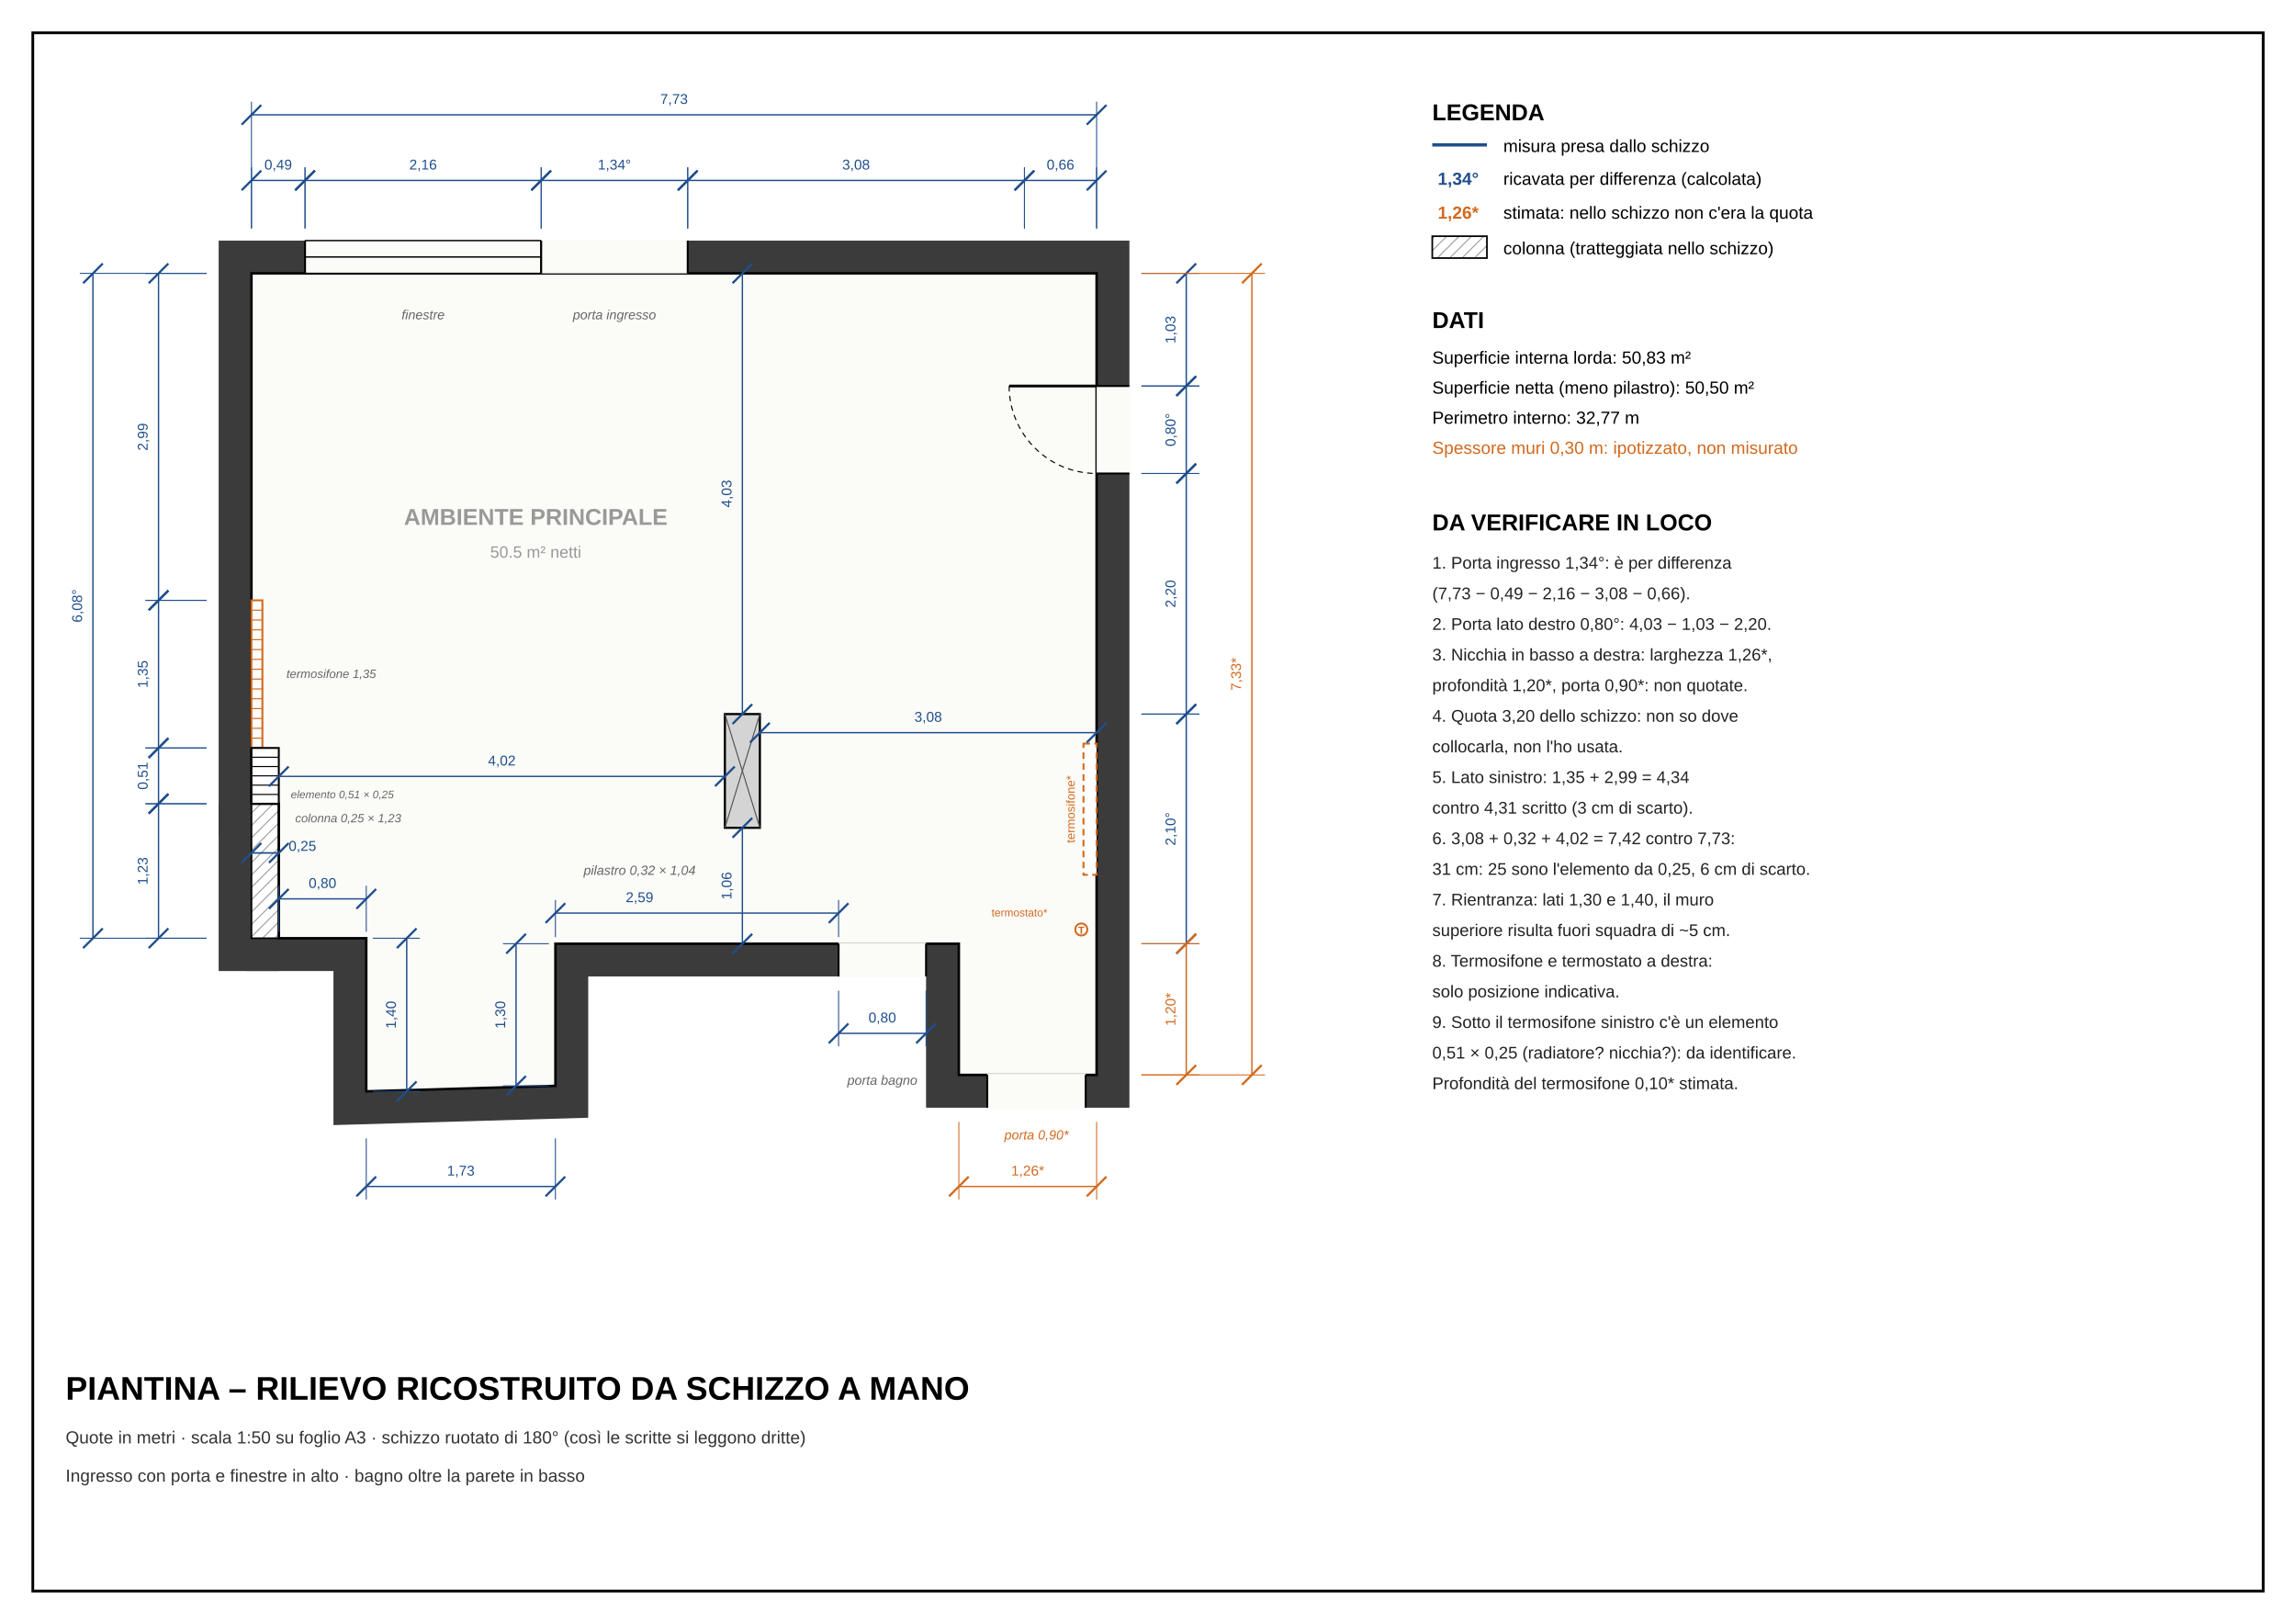
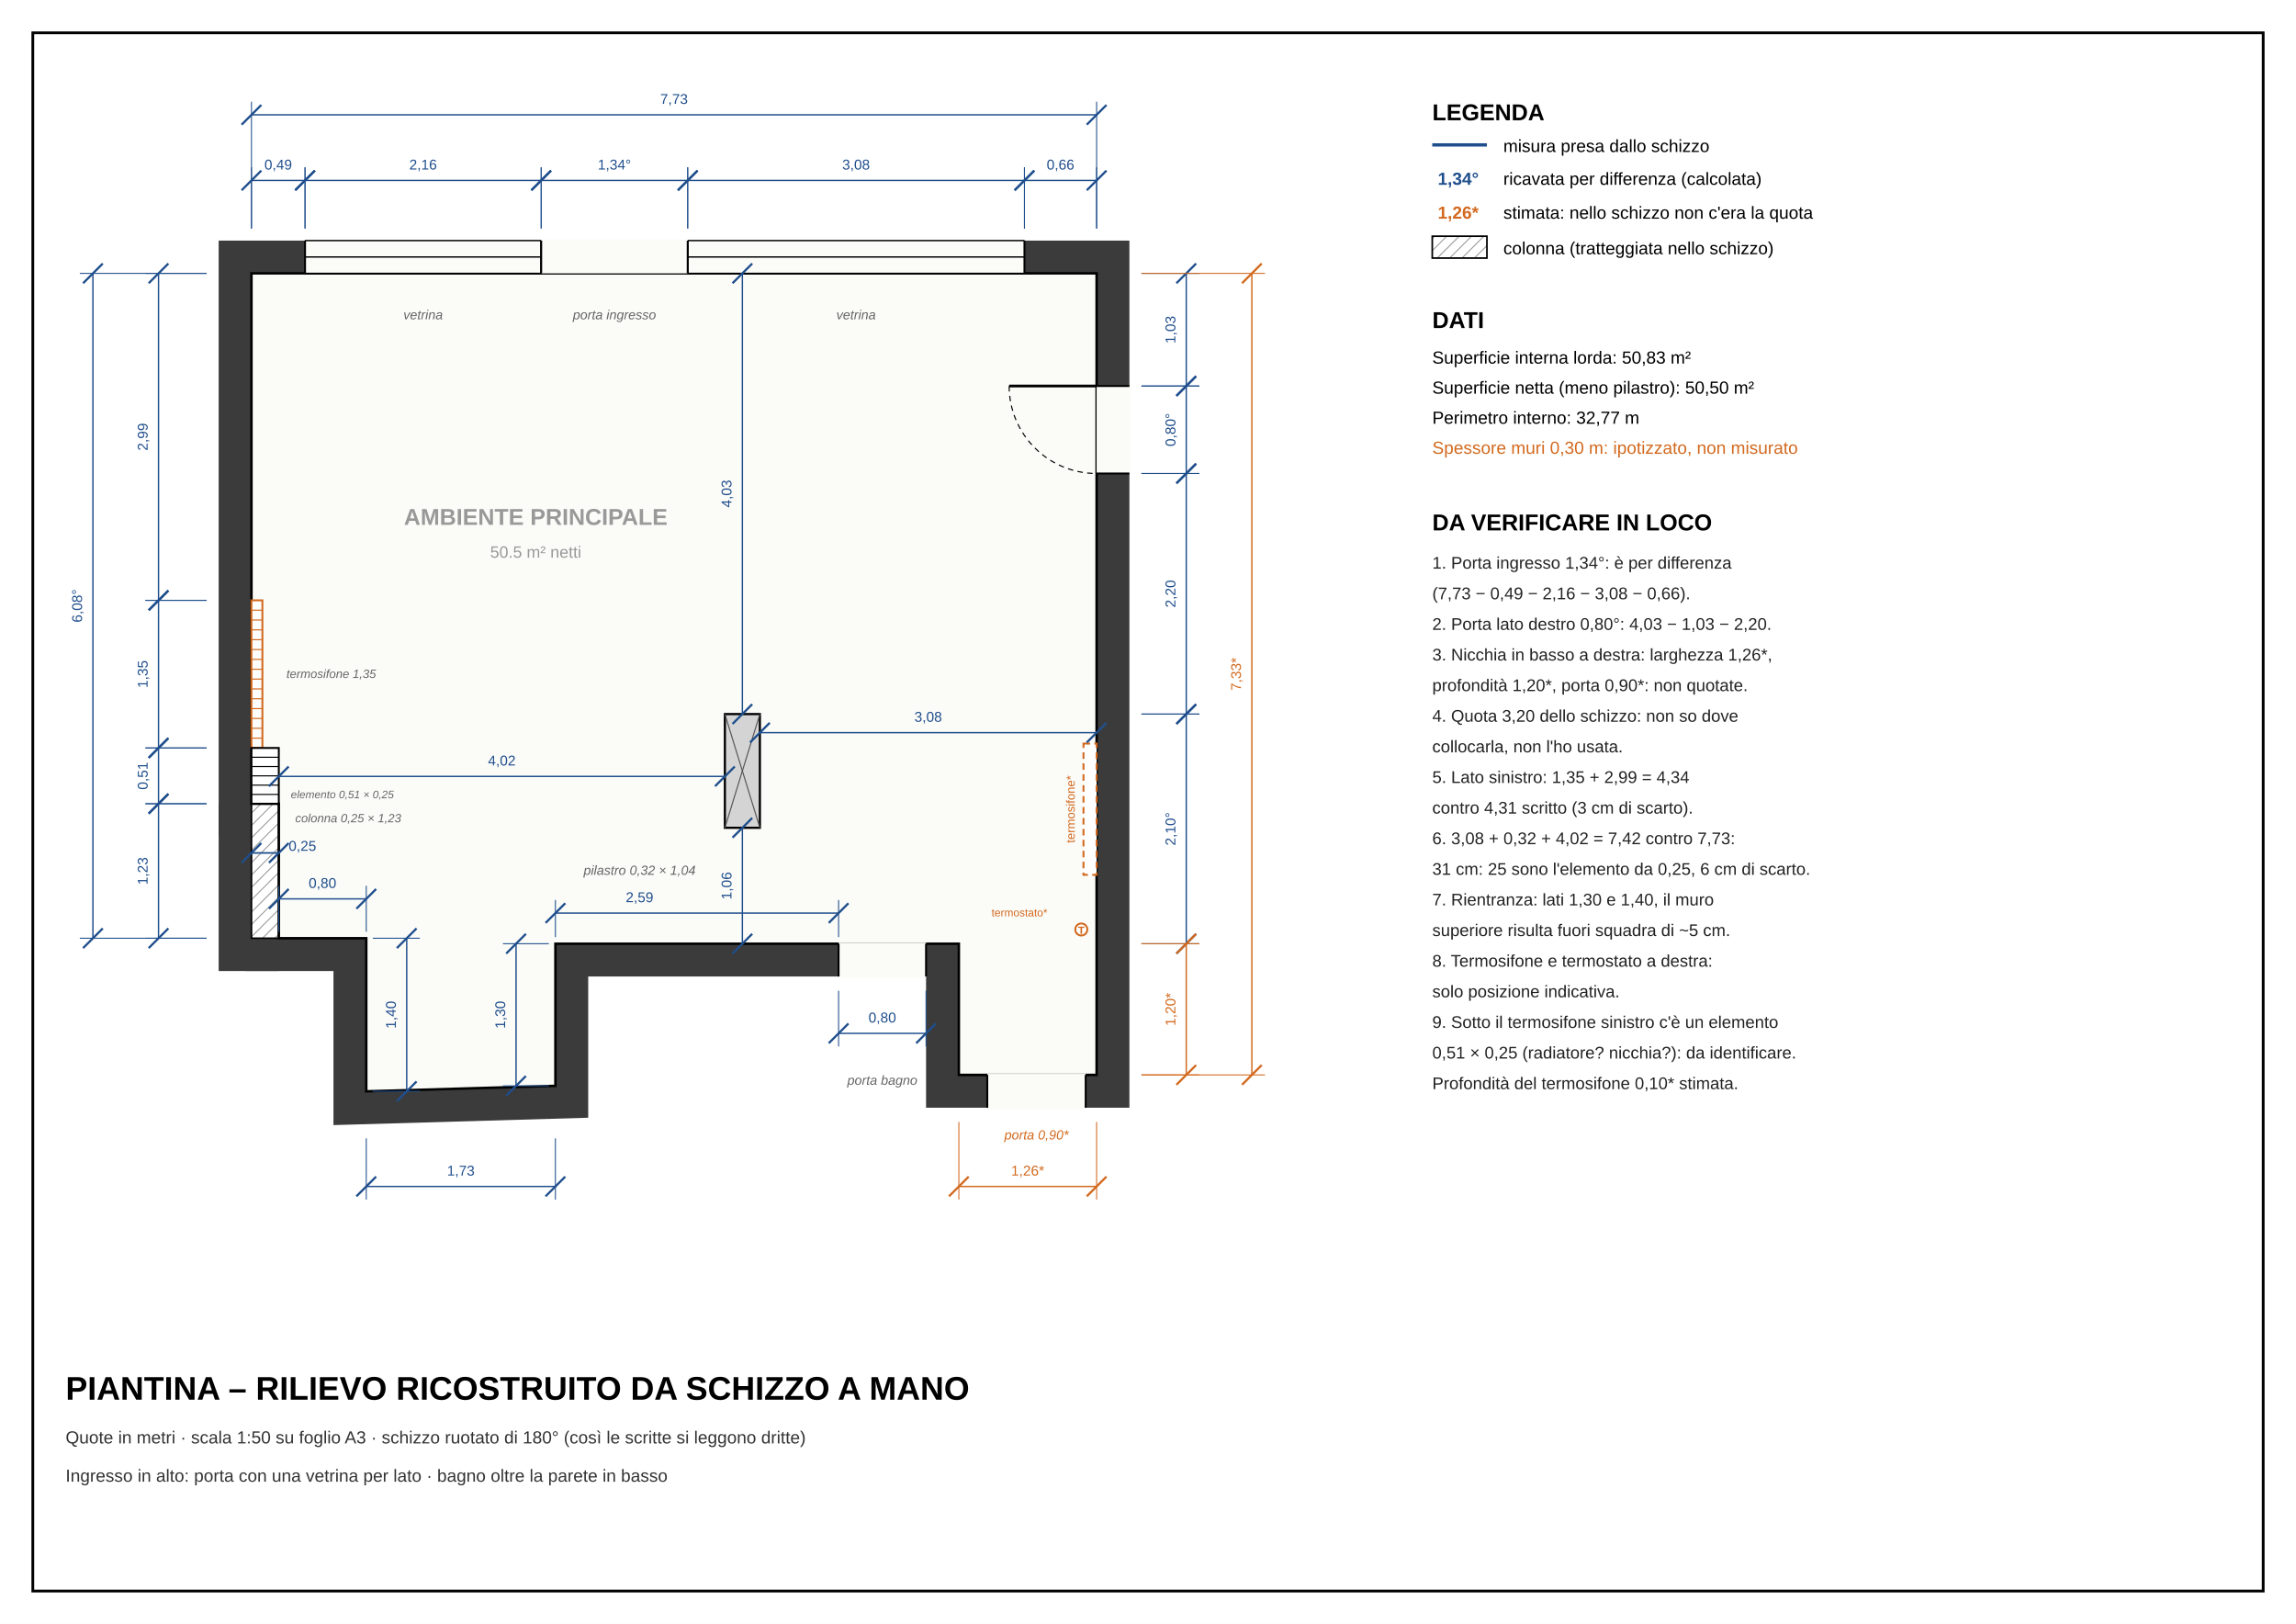
<svg xmlns="http://www.w3.org/2000/svg" width="420mm" height="297mm" viewBox="0 0 420 297" font-family="Arial, Helvetica, sans-serif">
  <defs>
    <pattern id="hatch" width="1.6" height="1.6" patternUnits="userSpaceOnUse" patternTransform="rotate(45)">
      <line x1="0" y1="0" x2="0" y2="1.6" stroke="#777" stroke-width="0.25" />
    </pattern>
  </defs>
  <rect width="420" height="297" fill="#ffffff" />
  <rect x="6" y="6" width="408" height="285" fill="none" stroke="#000" stroke-width="0.5" />
  <polygon points="46.00,50.00 200.60,50.00 200.60,196.60 175.40,196.60 175.40,172.60 101.60,172.60 101.60,198.60 67.00,199.60 67.00,171.60 51.00,171.60 51.00,147.00 46.00,147.00" fill="none" stroke="#3b3b3b" stroke-width="12.00" stroke-linejoin="miter" stroke-miterlimit="10" />
  <polygon points="46.00,50.00 200.60,50.00 200.60,196.60 175.40,196.60 175.40,172.60 101.60,172.60 101.60,198.60 67.00,199.60 67.00,171.60 51.00,171.60 51.00,147.00 46.00,147.00" fill="#fbfbf8" stroke="none" />
  <rect x="40.00" y="147.00" width="11.00" height="30.60" fill="#3b3b3b" stroke="none" stroke-width="0.25" />
  <rect x="46.00" y="147.00" width="5.00" height="24.60" fill="#fff" stroke="none" stroke-width="0.25" />
  <rect x="46.00" y="147.00" width="5.00" height="24.60" fill="url(#hatch)" stroke="#000" stroke-width="0.3" />
  <polygon points="46.00,50.00 200.60,50.00 200.60,196.60 175.40,196.60 175.40,172.60 101.60,172.60 101.60,198.60 67.00,199.60 67.00,171.60 51.00,171.60 51.00,147.00 46.00,147.00" fill="none" stroke="#000" stroke-width="0.45" stroke-linejoin="miter" />
  <rect x="55.80" y="43.80" width="43.20" height="6.20" fill="#fbfbf8" stroke="none" stroke-width="0.25" />
  <line x1="55.80" y1="44.00" x2="55.80" y2="50.00" stroke="#000" stroke-width="0.35" />
  <line x1="99.00" y1="44.00" x2="99.00" y2="50.00" stroke="#000" stroke-width="0.35" />
  <line x1="55.80" y1="44.00" x2="99.00" y2="44.00" stroke="#000" stroke-width="0.25" />
  <line x1="55.80" y1="47.00" x2="99.00" y2="47.00" stroke="#000" stroke-width="0.25" />
  <line x1="55.80" y1="50.00" x2="99.00" y2="50.00" stroke="#000" stroke-width="0.25" />
+   <rect x="125.80" y="43.80" width="61.60" height="6.20" fill="#fbfbf8" stroke="none" stroke-width="0.25" />
+   <line x1="125.80" y1="44.00" x2="125.80" y2="50.00" stroke="#000" stroke-width="0.35" />
+   <line x1="187.40" y1="44.00" x2="187.40" y2="50.00" stroke="#000" stroke-width="0.35" />
+   <line x1="125.80" y1="44.00" x2="187.40" y2="44.00" stroke="#000" stroke-width="0.25" />
+   <line x1="125.80" y1="47.00" x2="187.40" y2="47.00" stroke="#000" stroke-width="0.25" />
+   <line x1="125.80" y1="50.00" x2="187.40" y2="50.00" stroke="#000" stroke-width="0.25" />
  <rect x="99.00" y="43.80" width="26.80" height="6.20" fill="#fbfbf8" stroke="none" stroke-width="0.25" />
  <line x1="99.00" y1="44.00" x2="99.00" y2="50.00" stroke="#000" stroke-width="0.35" />
  <line x1="125.80" y1="44.00" x2="125.80" y2="50.00" stroke="#000" stroke-width="0.35" />
  <rect x="200.60" y="70.60" width="6.20" height="16.00" fill="#fbfbf8" stroke="none" stroke-width="0.25" />
  <line x1="200.60" y1="70.60" x2="206.60" y2="70.60" stroke="#000" stroke-width="0.35" />
  <line x1="200.60" y1="86.60" x2="206.60" y2="86.60" stroke="#000" stroke-width="0.35" />
  <line x1="200.60" y1="70.60" x2="184.60" y2="70.60" stroke="#000" stroke-width="0.5" />
  <path d="M 184.60 70.60 A 16.00 16.00 0 0 0 200.60 86.60" fill="none" stroke="#000" stroke-width="0.2" stroke-dasharray="1 0.8" />
  <rect x="153.40" y="172.40" width="16.00" height="6.40" fill="#fbfbf8" stroke="none" stroke-width="0.25" />
  <line x1="153.40" y1="172.60" x2="153.40" y2="178.60" stroke="#000" stroke-width="0.35" />
  <line x1="169.40" y1="172.60" x2="169.40" y2="178.60" stroke="#000" stroke-width="0.35" />
  <rect x="180.60" y="196.40" width="18.00" height="6.40" fill="#fbfbf8" stroke="none" stroke-width="0.25" />
  <line x1="180.60" y1="196.60" x2="180.60" y2="202.60" stroke="#000" stroke-width="0.35" />
  <line x1="198.60" y1="196.60" x2="198.60" y2="202.60" stroke="#000" stroke-width="0.35" />
  <rect x="180.60" y="196.40" width="18.00" height="6.40" fill="none" stroke="none" stroke-width="0.25" />
  <rect x="132.60" y="130.60" width="6.40" height="20.80" fill="#d4d4d4" stroke="#000" stroke-width="0.4" />
  <line x1="132.60" y1="130.60" x2="139.00" y2="151.40" stroke="#555" stroke-width="0.2" />
  <line x1="139.00" y1="130.60" x2="132.60" y2="151.40" stroke="#555" stroke-width="0.2" />
  <rect x="46.00" y="109.80" width="2.00" height="27.00" fill="#fff" stroke="#d2691e" stroke-width="0.35" />
  <line x1="46.00" y1="111.60" x2="48.00" y2="111.60" stroke="#d2691e" stroke-width="0.2" />
  <line x1="46.00" y1="113.40" x2="48.00" y2="113.40" stroke="#d2691e" stroke-width="0.2" />
  <line x1="46.00" y1="115.20" x2="48.00" y2="115.20" stroke="#d2691e" stroke-width="0.2" />
  <line x1="46.00" y1="117.00" x2="48.00" y2="117.00" stroke="#d2691e" stroke-width="0.2" />
  <line x1="46.00" y1="118.80" x2="48.00" y2="118.80" stroke="#d2691e" stroke-width="0.2" />
  <line x1="46.00" y1="120.60" x2="48.00" y2="120.60" stroke="#d2691e" stroke-width="0.2" />
  <line x1="46.00" y1="122.40" x2="48.00" y2="122.40" stroke="#d2691e" stroke-width="0.2" />
  <line x1="46.00" y1="124.20" x2="48.00" y2="124.20" stroke="#d2691e" stroke-width="0.2" />
  <line x1="46.00" y1="126.00" x2="48.00" y2="126.00" stroke="#d2691e" stroke-width="0.2" />
  <line x1="46.00" y1="127.80" x2="48.00" y2="127.80" stroke="#d2691e" stroke-width="0.2" />
  <line x1="46.00" y1="129.60" x2="48.00" y2="129.60" stroke="#d2691e" stroke-width="0.2" />
  <line x1="46.00" y1="131.40" x2="48.00" y2="131.40" stroke="#d2691e" stroke-width="0.2" />
  <line x1="46.00" y1="133.20" x2="48.00" y2="133.20" stroke="#d2691e" stroke-width="0.2" />
  <line x1="46.00" y1="135.00" x2="48.00" y2="135.00" stroke="#d2691e" stroke-width="0.2" />
  <rect x="46.00" y="136.80" width="5.00" height="10.20" fill="#fff" stroke="#000" stroke-width="0.35" />
  <line x1="46.00" y1="138.50" x2="51.00" y2="138.50" stroke="#000" stroke-width="0.2" />
  <line x1="46.00" y1="140.20" x2="51.00" y2="140.20" stroke="#000" stroke-width="0.2" />
  <line x1="46.00" y1="141.90" x2="51.00" y2="141.90" stroke="#000" stroke-width="0.2" />
  <line x1="46.00" y1="143.60" x2="51.00" y2="143.60" stroke="#000" stroke-width="0.2" />
  <line x1="46.00" y1="145.30" x2="51.00" y2="145.30" stroke="#000" stroke-width="0.2" />
  <rect x="198.20" y="136.00" width="2.40" height="24.00" fill="#fff" stroke="#d2691e" stroke-width="0.35" stroke-dasharray="1.2 0.8" />
  <text x="196.60" y="148.00" font-size="2.2" fill="#d2691e" text-anchor="middle" font-weight="normal" font-style="normal" transform="rotate(-90 196.60 148.00)">termosifone*</text>
  <circle cx="197.80" cy="170.00" r="1.1" fill="#fff" stroke="#d2691e" stroke-width="0.35" />
  <text x="197.80" y="170.80" font-size="1.9" fill="#d2691e" text-anchor="middle" font-weight="bold">T</text>
  <text x="191.60" y="167.60" font-size="2.0" fill="#d2691e" text-anchor="end" font-weight="normal" font-style="normal">termostato*</text>
-   <text x="77.40" y="58.40" font-size="2.4" fill="#666666" text-anchor="middle" font-weight="normal" font-style="italic">finestre</text>
+   <text x="77.40" y="58.40" font-size="2.4" fill="#666666" text-anchor="middle" font-weight="normal" font-style="italic">vetrina</text>
+   <text x="156.60" y="58.40" font-size="2.4" fill="#666666" text-anchor="middle" font-weight="normal" font-style="italic">vetrina</text>
  <text x="112.40" y="58.40" font-size="2.4" fill="#666666" text-anchor="middle" font-weight="normal" font-style="italic">porta ingresso</text>
  <text x="117.00" y="160.00" font-size="2.4" fill="#666666" text-anchor="middle" font-weight="normal" font-style="italic">pilastro 0,32 × 1,04</text>
  <text x="52.40" y="124.00" font-size="2.2" fill="#666666" text-anchor="start" font-weight="normal" font-style="italic">termosifone 1,35</text>
  <text x="53.20" y="146.00" font-size="2.0" fill="#666666" text-anchor="start" font-weight="normal" font-style="italic">elemento 0,51 × 0,25</text>
  <text x="54.00" y="150.40" font-size="2.2" fill="#666666" text-anchor="start" font-weight="normal" font-style="italic">colonna 0,25 × 1,23</text>
  <text x="161.40" y="198.40" font-size="2.4" fill="#666666" text-anchor="middle" font-weight="normal" font-style="italic">porta bagno</text>
  <text x="189.60" y="208.40" font-size="2.4" fill="#d2691e" text-anchor="middle" font-weight="normal" font-style="italic">porta 0,90*</text>
  <text x="98.00" y="96.00" font-size="4.2" fill="#999" text-anchor="middle" font-weight="bold" font-style="normal">AMBIENTE PRINCIPALE</text>
  <text x="98.00" y="102.00" font-size="3.0" fill="#999" text-anchor="middle" font-weight="normal" font-style="normal">50.5 m² netti</text>
  <line x1="46.00" y1="41.80" x2="46.00" y2="30.60" stroke="#1f4e8c" stroke-width="0.18" />
  <line x1="55.80" y1="41.80" x2="55.80" y2="30.60" stroke="#1f4e8c" stroke-width="0.18" />
  <line x1="46.00" y1="33.00" x2="55.80" y2="33.00" stroke="#1f4e8c" stroke-width="0.25" />
  <line x1="44.20" y1="34.80" x2="47.80" y2="31.20" stroke="#1f4e8c" stroke-width="0.4" />
  <line x1="54.00" y1="34.80" x2="57.60" y2="31.20" stroke="#1f4e8c" stroke-width="0.4" />
  <text x="50.90" y="31.00" font-size="2.6" fill="#1f4e8c" text-anchor="middle" font-weight="normal" font-style="normal">0,49</text>
  <line x1="55.80" y1="41.80" x2="55.80" y2="30.60" stroke="#1f4e8c" stroke-width="0.18" />
  <line x1="99.00" y1="41.80" x2="99.00" y2="30.60" stroke="#1f4e8c" stroke-width="0.18" />
  <line x1="55.80" y1="33.00" x2="99.00" y2="33.00" stroke="#1f4e8c" stroke-width="0.25" />
  <line x1="54.00" y1="34.80" x2="57.60" y2="31.20" stroke="#1f4e8c" stroke-width="0.4" />
  <line x1="97.20" y1="34.80" x2="100.80" y2="31.20" stroke="#1f4e8c" stroke-width="0.4" />
  <text x="77.40" y="31.00" font-size="2.6" fill="#1f4e8c" text-anchor="middle" font-weight="normal" font-style="normal">2,16</text>
  <line x1="99.00" y1="41.80" x2="99.00" y2="30.60" stroke="#1f4e8c" stroke-width="0.18" />
  <line x1="125.80" y1="41.80" x2="125.80" y2="30.60" stroke="#1f4e8c" stroke-width="0.18" />
  <line x1="99.00" y1="33.00" x2="125.80" y2="33.00" stroke="#1f4e8c" stroke-width="0.25" />
  <line x1="97.20" y1="34.80" x2="100.80" y2="31.20" stroke="#1f4e8c" stroke-width="0.4" />
  <line x1="124.00" y1="34.80" x2="127.60" y2="31.20" stroke="#1f4e8c" stroke-width="0.4" />
  <text x="112.40" y="31.00" font-size="2.6" fill="#1f4e8c" text-anchor="middle" font-weight="normal" font-style="normal">1,34°</text>
  <line x1="125.80" y1="41.80" x2="125.80" y2="30.60" stroke="#1f4e8c" stroke-width="0.18" />
  <line x1="187.40" y1="41.80" x2="187.40" y2="30.60" stroke="#1f4e8c" stroke-width="0.18" />
  <line x1="125.80" y1="33.00" x2="187.40" y2="33.00" stroke="#1f4e8c" stroke-width="0.25" />
  <line x1="124.00" y1="34.80" x2="127.60" y2="31.20" stroke="#1f4e8c" stroke-width="0.4" />
  <line x1="185.60" y1="34.80" x2="189.20" y2="31.20" stroke="#1f4e8c" stroke-width="0.4" />
  <text x="156.60" y="31.00" font-size="2.6" fill="#1f4e8c" text-anchor="middle" font-weight="normal" font-style="normal">3,08</text>
  <line x1="187.40" y1="41.80" x2="187.40" y2="30.60" stroke="#1f4e8c" stroke-width="0.18" />
  <line x1="200.60" y1="41.80" x2="200.60" y2="30.60" stroke="#1f4e8c" stroke-width="0.18" />
  <line x1="187.40" y1="33.00" x2="200.60" y2="33.00" stroke="#1f4e8c" stroke-width="0.25" />
  <line x1="185.60" y1="34.80" x2="189.20" y2="31.20" stroke="#1f4e8c" stroke-width="0.4" />
  <line x1="198.80" y1="34.80" x2="202.40" y2="31.20" stroke="#1f4e8c" stroke-width="0.4" />
  <text x="194.00" y="31.00" font-size="2.6" fill="#1f4e8c" text-anchor="middle" font-weight="normal" font-style="normal">0,66</text>
  <line x1="46.00" y1="41.80" x2="46.00" y2="18.60" stroke="#1f4e8c" stroke-width="0.18" />
  <line x1="200.60" y1="41.80" x2="200.60" y2="18.60" stroke="#1f4e8c" stroke-width="0.18" />
  <line x1="46.00" y1="21.00" x2="200.60" y2="21.00" stroke="#1f4e8c" stroke-width="0.25" />
  <line x1="44.20" y1="22.80" x2="47.80" y2="19.20" stroke="#1f4e8c" stroke-width="0.4" />
  <line x1="198.80" y1="22.80" x2="202.40" y2="19.20" stroke="#1f4e8c" stroke-width="0.4" />
  <text x="123.30" y="19.00" font-size="2.6" fill="#1f4e8c" text-anchor="middle" font-weight="normal" font-style="normal">7,73</text>
  <line x1="208.80" y1="50.00" x2="219.40" y2="50.00" stroke="#1f4e8c" stroke-width="0.18" />
  <line x1="208.80" y1="70.60" x2="219.40" y2="70.60" stroke="#1f4e8c" stroke-width="0.18" />
  <line x1="217.00" y1="50.00" x2="217.00" y2="70.60" stroke="#1f4e8c" stroke-width="0.25" />
  <line x1="215.20" y1="51.80" x2="218.80" y2="48.20" stroke="#1f4e8c" stroke-width="0.4" />
  <line x1="215.20" y1="72.40" x2="218.80" y2="68.80" stroke="#1f4e8c" stroke-width="0.4" />
  <text x="215.00" y="60.30" font-size="2.6" fill="#1f4e8c" text-anchor="middle" font-weight="normal" font-style="normal" transform="rotate(-90 215.00 60.30)">1,03</text>
  <line x1="208.80" y1="70.60" x2="219.40" y2="70.60" stroke="#1f4e8c" stroke-width="0.18" />
  <line x1="208.80" y1="86.60" x2="219.40" y2="86.60" stroke="#1f4e8c" stroke-width="0.18" />
  <line x1="217.00" y1="70.60" x2="217.00" y2="86.60" stroke="#1f4e8c" stroke-width="0.25" />
  <line x1="215.20" y1="72.40" x2="218.80" y2="68.80" stroke="#1f4e8c" stroke-width="0.4" />
  <line x1="215.20" y1="88.40" x2="218.80" y2="84.80" stroke="#1f4e8c" stroke-width="0.4" />
  <text x="215.00" y="78.60" font-size="2.6" fill="#1f4e8c" text-anchor="middle" font-weight="normal" font-style="normal" transform="rotate(-90 215.00 78.60)">0,80°</text>
  <line x1="208.80" y1="86.60" x2="219.40" y2="86.60" stroke="#1f4e8c" stroke-width="0.18" />
  <line x1="208.80" y1="130.60" x2="219.40" y2="130.60" stroke="#1f4e8c" stroke-width="0.18" />
  <line x1="217.00" y1="86.60" x2="217.00" y2="130.60" stroke="#1f4e8c" stroke-width="0.25" />
  <line x1="215.20" y1="88.40" x2="218.80" y2="84.80" stroke="#1f4e8c" stroke-width="0.4" />
  <line x1="215.20" y1="132.40" x2="218.80" y2="128.80" stroke="#1f4e8c" stroke-width="0.4" />
  <text x="215.00" y="108.60" font-size="2.6" fill="#1f4e8c" text-anchor="middle" font-weight="normal" font-style="normal" transform="rotate(-90 215.00 108.60)">2,20</text>
  <line x1="208.80" y1="130.60" x2="219.40" y2="130.60" stroke="#1f4e8c" stroke-width="0.18" />
  <line x1="208.80" y1="172.60" x2="219.40" y2="172.60" stroke="#1f4e8c" stroke-width="0.18" />
  <line x1="217.00" y1="130.60" x2="217.00" y2="172.60" stroke="#1f4e8c" stroke-width="0.25" />
  <line x1="215.20" y1="132.40" x2="218.80" y2="128.80" stroke="#1f4e8c" stroke-width="0.4" />
  <line x1="215.20" y1="174.40" x2="218.80" y2="170.80" stroke="#1f4e8c" stroke-width="0.4" />
  <text x="215.00" y="151.60" font-size="2.6" fill="#1f4e8c" text-anchor="middle" font-weight="normal" font-style="normal" transform="rotate(-90 215.00 151.60)">2,10°</text>
  <line x1="208.80" y1="172.60" x2="219.40" y2="172.60" stroke="#d2691e" stroke-width="0.18" />
  <line x1="208.80" y1="196.60" x2="219.40" y2="196.60" stroke="#d2691e" stroke-width="0.18" />
  <line x1="217.00" y1="172.60" x2="217.00" y2="196.60" stroke="#d2691e" stroke-width="0.25" />
  <line x1="215.20" y1="174.40" x2="218.80" y2="170.80" stroke="#d2691e" stroke-width="0.4" />
  <line x1="215.20" y1="198.40" x2="218.80" y2="194.80" stroke="#d2691e" stroke-width="0.4" />
  <text x="215.00" y="184.60" font-size="2.6" fill="#d2691e" text-anchor="middle" font-weight="normal" font-style="normal" transform="rotate(-90 215.00 184.60)">1,20*</text>
  <line x1="208.80" y1="50.00" x2="231.40" y2="50.00" stroke="#d2691e" stroke-width="0.18" />
  <line x1="208.80" y1="196.60" x2="231.40" y2="196.60" stroke="#d2691e" stroke-width="0.18" />
  <line x1="229.00" y1="50.00" x2="229.00" y2="196.60" stroke="#d2691e" stroke-width="0.25" />
  <line x1="227.20" y1="51.80" x2="230.80" y2="48.20" stroke="#d2691e" stroke-width="0.4" />
  <line x1="227.20" y1="198.40" x2="230.80" y2="194.80" stroke="#d2691e" stroke-width="0.4" />
  <text x="227.00" y="123.30" font-size="2.6" fill="#d2691e" text-anchor="middle" font-weight="normal" font-style="normal" transform="rotate(-90 227.00 123.30)">7,33*</text>
  <line x1="37.80" y1="50.00" x2="26.60" y2="50.00" stroke="#1f4e8c" stroke-width="0.18" />
  <line x1="37.80" y1="109.80" x2="26.60" y2="109.80" stroke="#1f4e8c" stroke-width="0.18" />
  <line x1="29.00" y1="50.00" x2="29.00" y2="109.80" stroke="#1f4e8c" stroke-width="0.25" />
  <line x1="27.20" y1="51.80" x2="30.80" y2="48.20" stroke="#1f4e8c" stroke-width="0.4" />
  <line x1="27.20" y1="111.60" x2="30.80" y2="108.00" stroke="#1f4e8c" stroke-width="0.4" />
  <text x="27.00" y="79.90" font-size="2.6" fill="#1f4e8c" text-anchor="middle" font-weight="normal" font-style="normal" transform="rotate(-90 27.00 79.90)">2,99</text>
  <line x1="37.80" y1="109.80" x2="26.60" y2="109.80" stroke="#1f4e8c" stroke-width="0.18" />
  <line x1="37.80" y1="136.80" x2="26.60" y2="136.80" stroke="#1f4e8c" stroke-width="0.18" />
  <line x1="29.00" y1="109.80" x2="29.00" y2="136.80" stroke="#1f4e8c" stroke-width="0.25" />
  <line x1="27.20" y1="111.60" x2="30.80" y2="108.00" stroke="#1f4e8c" stroke-width="0.4" />
  <line x1="27.20" y1="138.60" x2="30.80" y2="135.00" stroke="#1f4e8c" stroke-width="0.4" />
  <text x="27.00" y="123.30" font-size="2.6" fill="#1f4e8c" text-anchor="middle" font-weight="normal" font-style="normal" transform="rotate(-90 27.00 123.30)">1,35</text>
  <line x1="37.80" y1="136.80" x2="26.60" y2="136.80" stroke="#1f4e8c" stroke-width="0.18" />
  <line x1="37.80" y1="147.00" x2="26.60" y2="147.00" stroke="#1f4e8c" stroke-width="0.18" />
  <line x1="29.00" y1="136.80" x2="29.00" y2="147.00" stroke="#1f4e8c" stroke-width="0.25" />
  <line x1="27.20" y1="138.60" x2="30.80" y2="135.00" stroke="#1f4e8c" stroke-width="0.4" />
  <line x1="27.20" y1="148.80" x2="30.80" y2="145.20" stroke="#1f4e8c" stroke-width="0.4" />
  <text x="27.00" y="141.90" font-size="2.6" fill="#1f4e8c" text-anchor="middle" font-weight="normal" font-style="normal" transform="rotate(-90 27.00 141.90)">0,51</text>
  <line x1="37.80" y1="147.00" x2="26.60" y2="147.00" stroke="#1f4e8c" stroke-width="0.18" />
  <line x1="37.80" y1="171.60" x2="26.60" y2="171.60" stroke="#1f4e8c" stroke-width="0.18" />
  <line x1="29.00" y1="147.00" x2="29.00" y2="171.60" stroke="#1f4e8c" stroke-width="0.25" />
  <line x1="27.20" y1="148.80" x2="30.80" y2="145.20" stroke="#1f4e8c" stroke-width="0.4" />
  <line x1="27.20" y1="173.40" x2="30.80" y2="169.80" stroke="#1f4e8c" stroke-width="0.4" />
  <text x="27.00" y="159.30" font-size="2.6" fill="#1f4e8c" text-anchor="middle" font-weight="normal" font-style="normal" transform="rotate(-90 27.00 159.30)">1,23</text>
  <line x1="37.80" y1="50.00" x2="14.60" y2="50.00" stroke="#1f4e8c" stroke-width="0.18" />
  <line x1="37.80" y1="171.60" x2="14.60" y2="171.60" stroke="#1f4e8c" stroke-width="0.18" />
  <line x1="17.00" y1="50.00" x2="17.00" y2="171.60" stroke="#1f4e8c" stroke-width="0.25" />
  <line x1="15.20" y1="51.80" x2="18.80" y2="48.20" stroke="#1f4e8c" stroke-width="0.4" />
  <line x1="15.20" y1="173.40" x2="18.80" y2="169.80" stroke="#1f4e8c" stroke-width="0.4" />
  <text x="15.00" y="110.80" font-size="2.6" fill="#1f4e8c" text-anchor="middle" font-weight="normal" font-style="normal" transform="rotate(-90 15.00 110.80)">6,08°</text>
  <line x1="139.00" y1="134.00" x2="200.60" y2="134.00" stroke="#1f4e8c" stroke-width="0.25" />
  <line x1="137.20" y1="135.80" x2="140.80" y2="132.20" stroke="#1f4e8c" stroke-width="0.4" />
  <line x1="198.80" y1="135.80" x2="202.40" y2="132.20" stroke="#1f4e8c" stroke-width="0.4" />
  <text x="169.80" y="132.00" font-size="2.6" fill="#1f4e8c" text-anchor="middle" font-weight="normal" font-style="normal">3,08</text>
  <line x1="51.00" y1="142.00" x2="132.60" y2="142.00" stroke="#1f4e8c" stroke-width="0.25" />
  <line x1="49.20" y1="143.80" x2="52.80" y2="140.20" stroke="#1f4e8c" stroke-width="0.4" />
  <line x1="130.80" y1="143.80" x2="134.40" y2="140.20" stroke="#1f4e8c" stroke-width="0.4" />
  <text x="91.80" y="140.00" font-size="2.6" fill="#1f4e8c" text-anchor="middle" font-weight="normal" font-style="normal">4,02</text>
  <line x1="135.80" y1="50.00" x2="135.80" y2="130.60" stroke="#1f4e8c" stroke-width="0.25" />
  <line x1="134.00" y1="51.80" x2="137.60" y2="48.20" stroke="#1f4e8c" stroke-width="0.4" />
  <line x1="134.00" y1="132.40" x2="137.60" y2="128.80" stroke="#1f4e8c" stroke-width="0.4" />
  <text x="133.80" y="90.30" font-size="2.6" fill="#1f4e8c" text-anchor="middle" font-weight="normal" font-style="normal" transform="rotate(-90 133.80 90.30)">4,03</text>
  <line x1="135.80" y1="151.40" x2="135.80" y2="172.60" stroke="#1f4e8c" stroke-width="0.25" />
  <line x1="134.00" y1="153.20" x2="137.60" y2="149.60" stroke="#1f4e8c" stroke-width="0.4" />
  <line x1="134.00" y1="174.40" x2="137.60" y2="170.80" stroke="#1f4e8c" stroke-width="0.4" />
  <text x="133.80" y="162.00" font-size="2.6" fill="#1f4e8c" text-anchor="middle" font-weight="normal" font-style="normal" transform="rotate(-90 133.80 162.00)">1,06</text>
  <line x1="46.00" y1="156.00" x2="51.00" y2="156.00" stroke="#1f4e8c" stroke-width="0.3" />
  <line x1="44.20" y1="157.80" x2="47.80" y2="154.20" stroke="#1f4e8c" stroke-width="0.4" />
  <line x1="49.20" y1="157.80" x2="52.80" y2="154.20" stroke="#1f4e8c" stroke-width="0.4" />
  <text x="52.80" y="155.60" font-size="2.6" fill="#1f4e8c" text-anchor="start" font-weight="normal" font-style="normal">0,25</text>
  <line x1="51.00" y1="170.40" x2="51.00" y2="162.00" stroke="#1f4e8c" stroke-width="0.18" />
  <line x1="67.00" y1="170.40" x2="67.00" y2="162.00" stroke="#1f4e8c" stroke-width="0.18" />
  <line x1="51.00" y1="164.40" x2="67.00" y2="164.40" stroke="#1f4e8c" stroke-width="0.25" />
  <line x1="49.20" y1="166.20" x2="52.80" y2="162.60" stroke="#1f4e8c" stroke-width="0.4" />
  <line x1="65.20" y1="166.20" x2="68.80" y2="162.60" stroke="#1f4e8c" stroke-width="0.4" />
  <text x="59.00" y="162.40" font-size="2.6" fill="#1f4e8c" text-anchor="middle" font-weight="normal" font-style="normal">0,80</text>
  <line x1="101.60" y1="171.40" x2="101.60" y2="164.60" stroke="#1f4e8c" stroke-width="0.18" />
  <line x1="153.40" y1="171.40" x2="153.40" y2="164.60" stroke="#1f4e8c" stroke-width="0.18" />
  <line x1="101.60" y1="167.00" x2="153.40" y2="167.00" stroke="#1f4e8c" stroke-width="0.25" />
  <line x1="99.80" y1="168.80" x2="103.40" y2="165.20" stroke="#1f4e8c" stroke-width="0.4" />
  <line x1="151.60" y1="168.80" x2="155.20" y2="165.20" stroke="#1f4e8c" stroke-width="0.4" />
  <text x="117.00" y="165.00" font-size="2.6" fill="#1f4e8c" text-anchor="middle" font-weight="normal" font-style="normal">2,59</text>
  <line x1="68.20" y1="171.60" x2="76.80" y2="171.60" stroke="#1f4e8c" stroke-width="0.18" />
  <line x1="68.20" y1="199.60" x2="76.80" y2="199.60" stroke="#1f4e8c" stroke-width="0.18" />
  <line x1="74.40" y1="171.60" x2="74.40" y2="199.60" stroke="#1f4e8c" stroke-width="0.25" />
  <line x1="72.60" y1="173.40" x2="76.20" y2="169.80" stroke="#1f4e8c" stroke-width="0.4" />
  <line x1="72.60" y1="201.40" x2="76.20" y2="197.80" stroke="#1f4e8c" stroke-width="0.4" />
  <text x="72.40" y="185.60" font-size="2.6" fill="#1f4e8c" text-anchor="middle" font-weight="normal" font-style="normal" transform="rotate(-90 72.40 185.60)">1,40</text>
  <line x1="100.40" y1="172.60" x2="92.00" y2="172.60" stroke="#1f4e8c" stroke-width="0.18" />
  <line x1="100.40" y1="198.60" x2="92.00" y2="198.60" stroke="#1f4e8c" stroke-width="0.18" />
  <line x1="94.40" y1="172.60" x2="94.40" y2="198.60" stroke="#1f4e8c" stroke-width="0.25" />
  <line x1="92.60" y1="174.40" x2="96.20" y2="170.80" stroke="#1f4e8c" stroke-width="0.4" />
  <line x1="92.60" y1="200.40" x2="96.20" y2="196.80" stroke="#1f4e8c" stroke-width="0.4" />
  <text x="92.40" y="185.60" font-size="2.6" fill="#1f4e8c" text-anchor="middle" font-weight="normal" font-style="normal" transform="rotate(-90 92.40 185.60)">1,30</text>
  <line x1="67.00" y1="208.20" x2="67.00" y2="219.40" stroke="#1f4e8c" stroke-width="0.18" />
  <line x1="101.60" y1="208.20" x2="101.60" y2="219.40" stroke="#1f4e8c" stroke-width="0.18" />
  <line x1="67.00" y1="217.00" x2="101.60" y2="217.00" stroke="#1f4e8c" stroke-width="0.25" />
  <line x1="65.20" y1="218.80" x2="68.80" y2="215.20" stroke="#1f4e8c" stroke-width="0.4" />
  <line x1="99.80" y1="218.80" x2="103.40" y2="215.20" stroke="#1f4e8c" stroke-width="0.4" />
  <text x="84.30" y="215.00" font-size="2.6" fill="#1f4e8c" text-anchor="middle" font-weight="normal" font-style="normal">1,73</text>
  <line x1="153.40" y1="181.20" x2="153.40" y2="191.40" stroke="#1f4e8c" stroke-width="0.18" />
  <line x1="169.40" y1="181.20" x2="169.40" y2="191.40" stroke="#1f4e8c" stroke-width="0.18" />
  <line x1="153.40" y1="189.00" x2="169.40" y2="189.00" stroke="#1f4e8c" stroke-width="0.25" />
  <line x1="151.60" y1="190.80" x2="155.20" y2="187.20" stroke="#1f4e8c" stroke-width="0.4" />
  <line x1="167.60" y1="190.80" x2="171.20" y2="187.20" stroke="#1f4e8c" stroke-width="0.4" />
  <text x="161.40" y="187.00" font-size="2.6" fill="#1f4e8c" text-anchor="middle" font-weight="normal" font-style="normal">0,80</text>
  <line x1="175.40" y1="205.20" x2="175.40" y2="219.40" stroke="#d2691e" stroke-width="0.18" />
  <line x1="200.60" y1="205.20" x2="200.60" y2="219.40" stroke="#d2691e" stroke-width="0.18" />
  <line x1="175.40" y1="217.00" x2="200.60" y2="217.00" stroke="#d2691e" stroke-width="0.25" />
  <line x1="173.60" y1="218.80" x2="177.20" y2="215.20" stroke="#d2691e" stroke-width="0.4" />
  <line x1="198.80" y1="218.80" x2="202.40" y2="215.20" stroke="#d2691e" stroke-width="0.4" />
  <text x="188.00" y="215.00" font-size="2.6" fill="#d2691e" text-anchor="middle" font-weight="normal" font-style="normal">1,26*</text>
  <text x="12.00" y="256.00" font-size="6.0" fill="#000" text-anchor="start" font-weight="bold">PIANTINA – RILIEVO RICOSTRUITO DA SCHIZZO A MANO</text>
  <text x="12.00" y="264.00" font-size="3.2" fill="#333" text-anchor="start" font-weight="normal">Quote in metri · scala 1:50 su foglio A3 · schizzo ruotato di 180° (così le scritte si leggono dritte)</text>
-   <text x="12.00" y="271.00" font-size="3.2" fill="#333" text-anchor="start" font-weight="normal">Ingresso con porta e finestre in alto · bagno oltre la parete in basso</text>
+   <text x="12.00" y="271.00" font-size="3.2" fill="#333" text-anchor="start" font-weight="normal">Ingresso in alto: porta con una vetrina per lato · bagno oltre la parete in basso</text>
  <text x="262.00" y="22.00" font-size="4.2" fill="#000" text-anchor="start" font-weight="bold">LEGENDA</text>
  <line x1="262" y1="26.5" x2="272" y2="26.5" stroke="#1f4e8c" stroke-width="0.6" />
  <text x="275.00" y="27.80" font-size="3.2" fill="#000" text-anchor="start" font-weight="normal">misura presa dallo schizzo</text>
  <text x="263.00" y="33.80" font-size="3.2" fill="#1f4e8c" text-anchor="start" font-weight="bold">1,34°</text>
  <text x="275.00" y="33.80" font-size="3.2" fill="#000" text-anchor="start" font-weight="normal">ricavata per differenza (calcolata)</text>
  <text x="263.00" y="40.00" font-size="3.2" fill="#d2691e" text-anchor="start" font-weight="bold">1,26*</text>
  <text x="275.00" y="40.00" font-size="3.2" fill="#000" text-anchor="start" font-weight="normal">stimata: nello schizzo non c'era la quota</text>
  <rect x="262" y="43.2" width="10" height="4" fill="url(#hatch)" stroke="#000" stroke-width="0.3" />
  <text x="275.00" y="46.50" font-size="3.2" fill="#000" text-anchor="start" font-weight="normal">colonna (tratteggiata nello schizzo)</text>
  <text x="262.00" y="60.00" font-size="4.2" fill="#000" text-anchor="start" font-weight="bold">DATI</text>
  <text x="262.00" y="66.50" font-size="3.2" fill="#000" text-anchor="start" font-weight="normal">Superficie interna lorda: 50,83 m²</text>
  <text x="262.00" y="72.00" font-size="3.2" fill="#000" text-anchor="start" font-weight="normal">Superficie netta (meno pilastro): 50,50 m²</text>
  <text x="262.00" y="77.50" font-size="3.2" fill="#000" text-anchor="start" font-weight="normal">Perimetro interno: 32,77 m</text>
  <text x="262.00" y="83.00" font-size="3.2" fill="#d2691e" text-anchor="start" font-weight="normal">Spessore muri 0,30 m: ipotizzato, non misurato</text>
  <text x="262.00" y="97.00" font-size="4.2" fill="#000" text-anchor="start" font-weight="bold">DA VERIFICARE IN LOCO</text>
  <text x="262.00" y="104.00" font-size="3.1" fill="#222" text-anchor="start" font-weight="normal">1. Porta ingresso 1,34°: è per differenza</text>
  <text x="262.00" y="109.60" font-size="3.1" fill="#222" text-anchor="start" font-weight="normal">    (7,73 − 0,49 − 2,16 − 3,08 − 0,66).</text>
  <text x="262.00" y="115.20" font-size="3.1" fill="#222" text-anchor="start" font-weight="normal">2. Porta lato destro 0,80°: 4,03 − 1,03 − 2,20.</text>
  <text x="262.00" y="120.80" font-size="3.1" fill="#222" text-anchor="start" font-weight="normal">3. Nicchia in basso a destra: larghezza 1,26*,</text>
  <text x="262.00" y="126.40" font-size="3.1" fill="#222" text-anchor="start" font-weight="normal">    profondità 1,20*, porta 0,90*: non quotate.</text>
  <text x="262.00" y="132.00" font-size="3.1" fill="#222" text-anchor="start" font-weight="normal">4. Quota 3,20 dello schizzo: non so dove</text>
  <text x="262.00" y="137.60" font-size="3.1" fill="#222" text-anchor="start" font-weight="normal">    collocarla, non l'ho usata.</text>
  <text x="262.00" y="143.20" font-size="3.1" fill="#222" text-anchor="start" font-weight="normal">5. Lato sinistro: 1,35 + 2,99 = 4,34</text>
  <text x="262.00" y="148.80" font-size="3.1" fill="#222" text-anchor="start" font-weight="normal">    contro 4,31 scritto (3 cm di scarto).</text>
  <text x="262.00" y="154.40" font-size="3.1" fill="#222" text-anchor="start" font-weight="normal">6. 3,08 + 0,32 + 4,02 = 7,42 contro 7,73:</text>
  <text x="262.00" y="160.00" font-size="3.1" fill="#222" text-anchor="start" font-weight="normal">    31 cm: 25 sono l'elemento da 0,25, 6 cm di scarto.</text>
  <text x="262.00" y="165.60" font-size="3.1" fill="#222" text-anchor="start" font-weight="normal">7. Rientranza: lati 1,30 e 1,40, il muro</text>
  <text x="262.00" y="171.20" font-size="3.1" fill="#222" text-anchor="start" font-weight="normal">    superiore risulta fuori squadra di ~5 cm.</text>
  <text x="262.00" y="176.80" font-size="3.1" fill="#222" text-anchor="start" font-weight="normal">8. Termosifone e termostato a destra:</text>
  <text x="262.00" y="182.40" font-size="3.1" fill="#222" text-anchor="start" font-weight="normal">    solo posizione indicativa.</text>
  <text x="262.00" y="188.00" font-size="3.1" fill="#222" text-anchor="start" font-weight="normal">9. Sotto il termosifone sinistro c'è un elemento</text>
  <text x="262.00" y="193.60" font-size="3.1" fill="#222" text-anchor="start" font-weight="normal">    0,51 × 0,25 (radiatore? nicchia?): da identificare.</text>
  <text x="262.00" y="199.20" font-size="3.1" fill="#222" text-anchor="start" font-weight="normal">    Profondità del termosifone 0,10* stimata.</text>
</svg>
